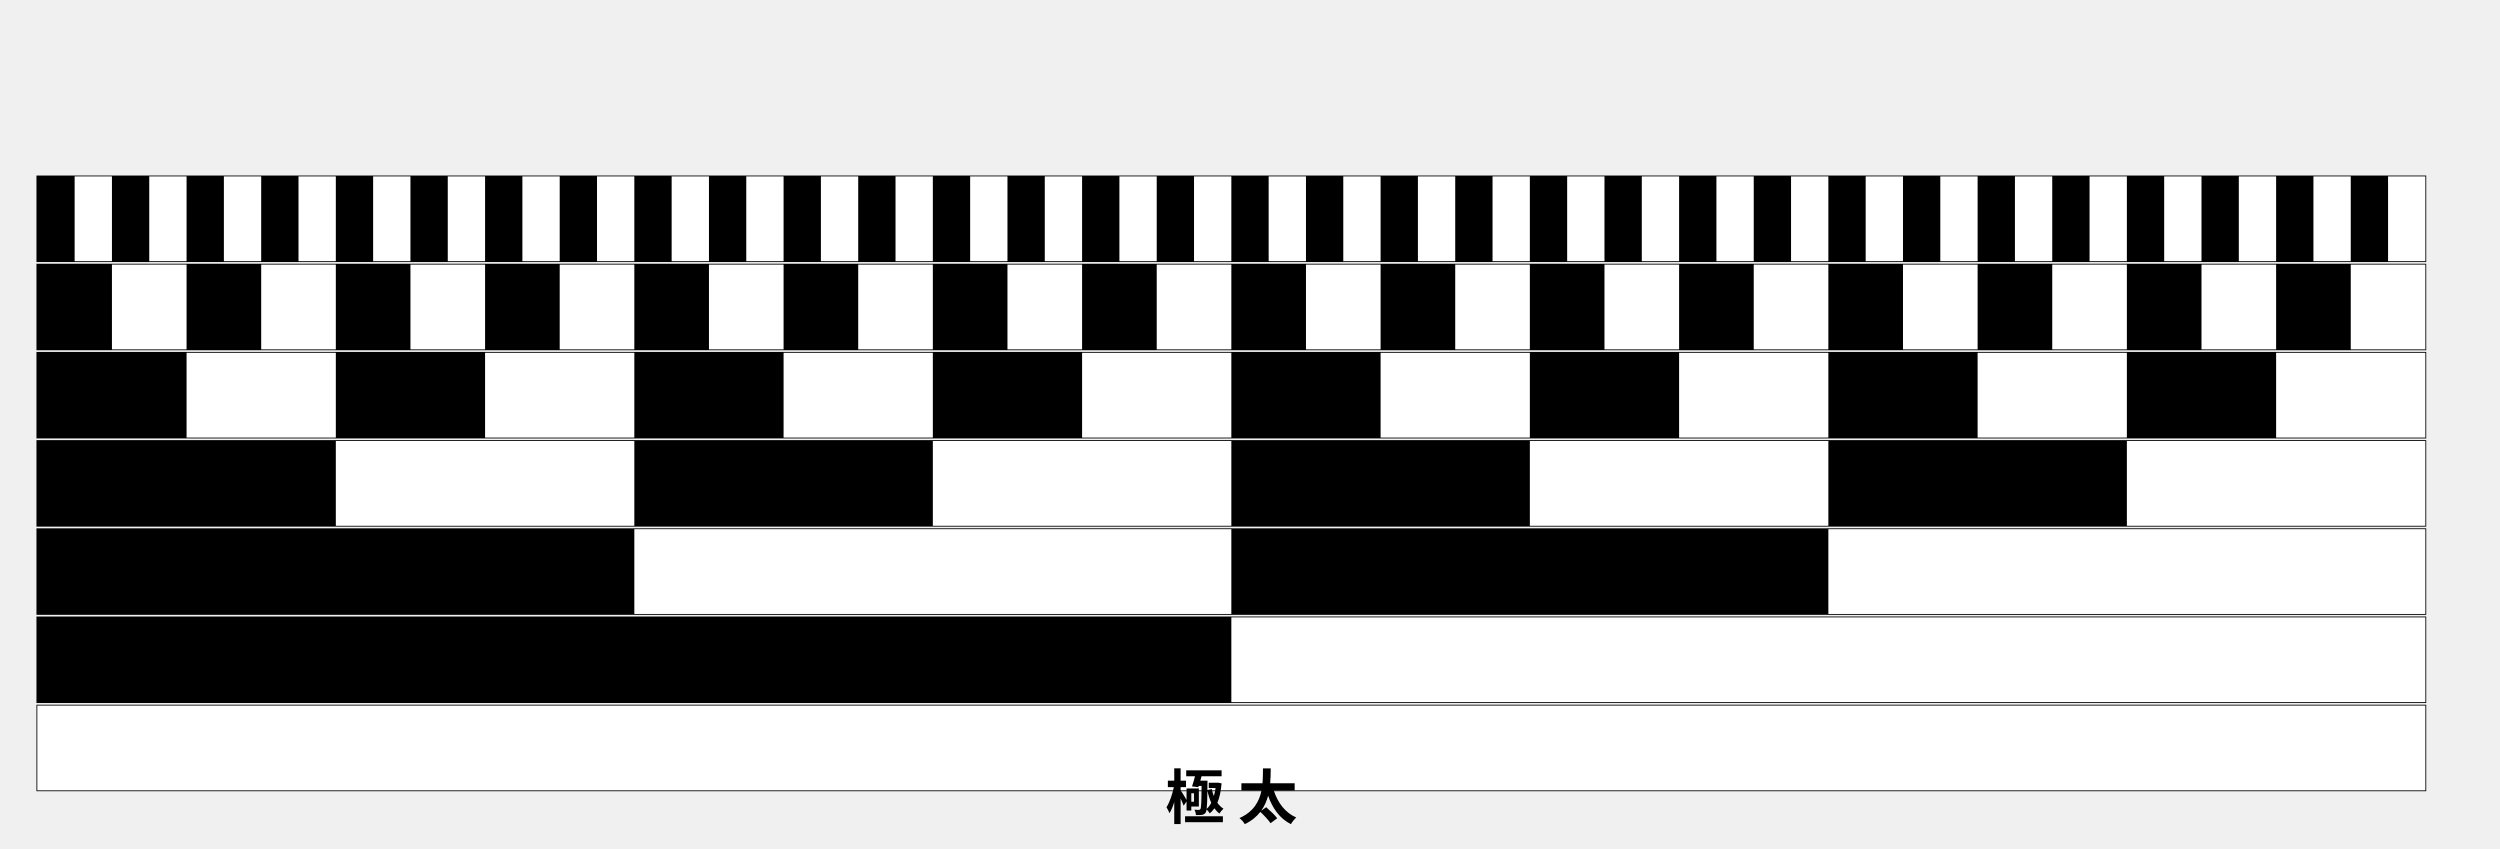
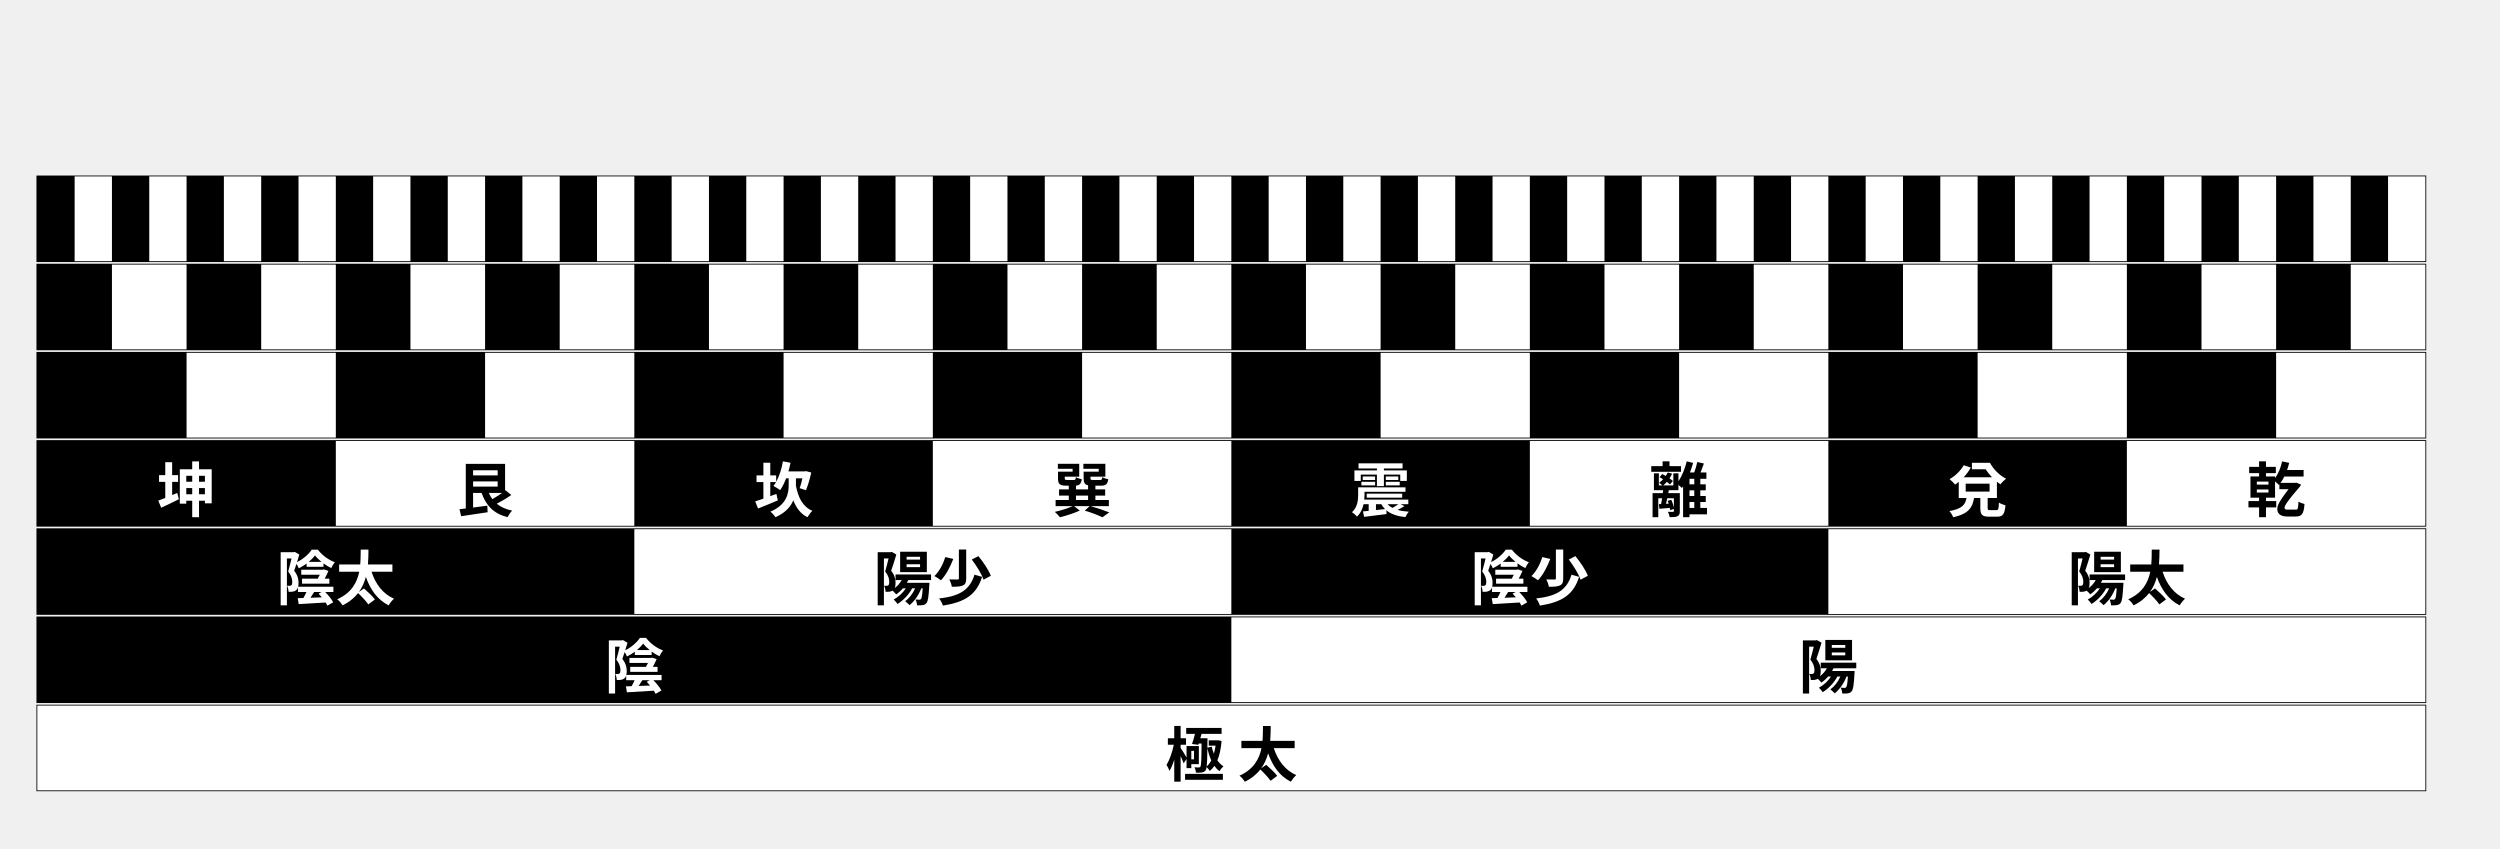
<svg xmlns="http://www.w3.org/2000/svg" xmlns:ns1="http://svgjs.dev/svgjs" version="1.1" width="1474" height="500">
  <g>
    <rect width="1408" height="50" stroke-width="1" stroke="black" fill="black" x="22" y="104" />
    <line x1="1430" y1="129" x2="22" y2="129" stroke-width="50" stroke="white" stroke-dasharray="22" />
-     <text font-size="35" x="726" y="154" font-family="Hiragino Sans CNS" font-weight="bold" text-anchor="middle" dominant-baseline="central" direction="rtl" unicode-bidi="bidi-override" ns1:data="{&quot;leading&quot;:&quot;1.3&quot;}" />
  </g>
  <g>
    <rect width="1408" height="50" stroke-width="1" stroke="black" fill="black" x="22" y="156" />
    <line x1="1430" y1="181" x2="22" y2="181" stroke-width="50" stroke="white" stroke-dasharray="44" />
-     <text font-size="35" x="726" y="206" font-family="Hiragino Sans CNS" font-weight="bold" text-anchor="middle" dominant-baseline="central" direction="rtl" unicode-bidi="bidi-override" ns1:data="{&quot;leading&quot;:&quot;1.3&quot;}" />
  </g>
  <g>
    <rect width="1408" height="50" stroke-width="1" stroke="black" fill="black" x="22" y="208" />
    <line x1="1430" y1="233" x2="22" y2="233" stroke-width="50" stroke="white" stroke-dasharray="88" />
-     <text font-size="35" x="726" y="258" font-family="Hiragino Sans CNS" font-weight="bold" text-anchor="middle" dominant-baseline="central" direction="rtl" unicode-bidi="bidi-override" ns1:data="{&quot;leading&quot;:&quot;1.3&quot;}" />
  </g>
  <g>
    <rect width="1408" height="50" stroke-width="1" stroke="black" fill="black" x="22" y="260" />
    <line x1="1430" y1="285" x2="22" y2="285" stroke-width="50" stroke="white" stroke-dasharray="176" />
-     <text font-size="35" x="726" y="310" font-family="Hiragino Sans CNS" font-weight="bold" text-anchor="middle" dominant-baseline="central" direction="rtl" unicode-bidi="bidi-override" ns1:data="{&quot;leading&quot;:&quot;1.3&quot;}" />
+     <text font-size="35" x="1342" y="285" font-family="Hiragino Sans CNS" font-weight="bold" text-anchor="middle" dominant-baseline="central" direction="rtl" unicode-bidi="bidi-override" ns1:data="{&quot;leading&quot;:&quot;1.3&quot;}">乾</text>
+     <text font-size="35" x="1166" y="285" font-family="Hiragino Sans CNS" font-weight="bold" text-anchor="middle" dominant-baseline="central" direction="rtl" unicode-bidi="bidi-override" fill="white" ns1:data="{&quot;leading&quot;:&quot;1.3&quot;}">兌</text>
+     <text font-size="35" x="990" y="285" font-family="Hiragino Sans CNS" font-weight="bold" text-anchor="middle" dominant-baseline="central" direction="rtl" unicode-bidi="bidi-override" ns1:data="{&quot;leading&quot;:&quot;1.3&quot;}">離</text>
+     <text font-size="35" x="814" y="285" font-family="Hiragino Sans CNS" font-weight="bold" text-anchor="middle" dominant-baseline="central" direction="rtl" unicode-bidi="bidi-override" fill="white" ns1:data="{&quot;leading&quot;:&quot;1.3&quot;}">震</text>
+     <text font-size="35" x="638" y="285" font-family="Hiragino Sans CNS" font-weight="bold" text-anchor="middle" dominant-baseline="central" direction="rtl" unicode-bidi="bidi-override" ns1:data="{&quot;leading&quot;:&quot;1.3&quot;}">巽</text>
+     <text font-size="35" x="462" y="285" font-family="Hiragino Sans CNS" font-weight="bold" text-anchor="middle" dominant-baseline="central" direction="rtl" unicode-bidi="bidi-override" fill="white" ns1:data="{&quot;leading&quot;:&quot;1.3&quot;}">坎</text>
+     <text font-size="35" x="286" y="285" font-family="Hiragino Sans CNS" font-weight="bold" text-anchor="middle" dominant-baseline="central" direction="rtl" unicode-bidi="bidi-override" ns1:data="{&quot;leading&quot;:&quot;1.3&quot;}">艮</text>
+     <text font-size="35" x="110" y="285" font-family="Hiragino Sans CNS" font-weight="bold" text-anchor="middle" dominant-baseline="central" direction="rtl" unicode-bidi="bidi-override" fill="white" ns1:data="{&quot;leading&quot;:&quot;1.3&quot;}">坤</text>
  </g>
  <g>
    <rect width="1408" height="50" stroke-width="1" stroke="black" fill="black" x="22" y="312" />
    <line x1="1430" y1="337" x2="22" y2="337" stroke-width="50" stroke="white" stroke-dasharray="352" />
-     <text font-size="35" x="726" y="362" font-family="Hiragino Sans CNS" font-weight="bold" text-anchor="middle" dominant-baseline="central" direction="rtl" unicode-bidi="bidi-override" ns1:data="{&quot;leading&quot;:&quot;1.3&quot;}" />
+     <text font-size="35" x="1254" y="337" font-family="Hiragino Sans CNS" font-weight="bold" text-anchor="middle" dominant-baseline="central" direction="rtl" unicode-bidi="bidi-override" ns1:data="{&quot;leading&quot;:&quot;1.3&quot;}">太陽</text>
+     <text font-size="35" x="902" y="337" font-family="Hiragino Sans CNS" font-weight="bold" text-anchor="middle" dominant-baseline="central" direction="rtl" unicode-bidi="bidi-override" fill="white" ns1:data="{&quot;leading&quot;:&quot;1.3&quot;}">少陰</text>
+     <text font-size="35" x="550" y="337" font-family="Hiragino Sans CNS" font-weight="bold" text-anchor="middle" dominant-baseline="central" direction="rtl" unicode-bidi="bidi-override" ns1:data="{&quot;leading&quot;:&quot;1.3&quot;}">少陽</text>
+     <text font-size="35" x="198" y="337" font-family="Hiragino Sans CNS" font-weight="bold" text-anchor="middle" dominant-baseline="central" direction="rtl" unicode-bidi="bidi-override" fill="white" ns1:data="{&quot;leading&quot;:&quot;1.3&quot;}">太陰</text>
  </g>
  <g>
    <rect width="1408" height="50" stroke-width="1" stroke="black" fill="black" x="22" y="364" />
    <line x1="1430" y1="389" x2="22" y2="389" stroke-width="50" stroke="white" stroke-dasharray="704" />
-     <text font-size="35" x="726" y="414" font-family="Hiragino Sans CNS" font-weight="bold" text-anchor="middle" dominant-baseline="central" direction="rtl" unicode-bidi="bidi-override" ns1:data="{&quot;leading&quot;:&quot;1.3&quot;}" />
+     <text font-size="35" x="1078" y="389" font-family="Hiragino Sans CNS" font-weight="bold" text-anchor="middle" dominant-baseline="central" direction="rtl" unicode-bidi="bidi-override" ns1:data="{&quot;leading&quot;:&quot;1.3&quot;}">陽</text>
+     <text font-size="35" x="374" y="389" font-family="Hiragino Sans CNS" font-weight="bold" text-anchor="middle" dominant-baseline="central" direction="rtl" unicode-bidi="bidi-override" fill="white" ns1:data="{&quot;leading&quot;:&quot;1.3&quot;}">陰</text>
  </g>
  <g>
    <rect width="1408" height="50" stroke-width="1" stroke="black" fill="black" x="22" y="416" />
    <line x1="1430" y1="441" x2="22" y2="441" stroke-width="50" stroke="white" stroke-dasharray="1408" />
-     <text font-size="35" x="726" y="466" font-family="Hiragino Sans CNS" font-weight="bold" text-anchor="middle" dominant-baseline="central" direction="rtl" unicode-bidi="bidi-override" ns1:data="{&quot;leading&quot;:&quot;1.3&quot;}">太 極</text>
+     <text font-size="35" x="726" y="441" font-family="Hiragino Sans CNS" font-weight="bold" text-anchor="middle" dominant-baseline="central" direction="rtl" unicode-bidi="bidi-override" ns1:data="{&quot;leading&quot;:&quot;1.3&quot;}">太 極</text>
  </g>
</svg>
